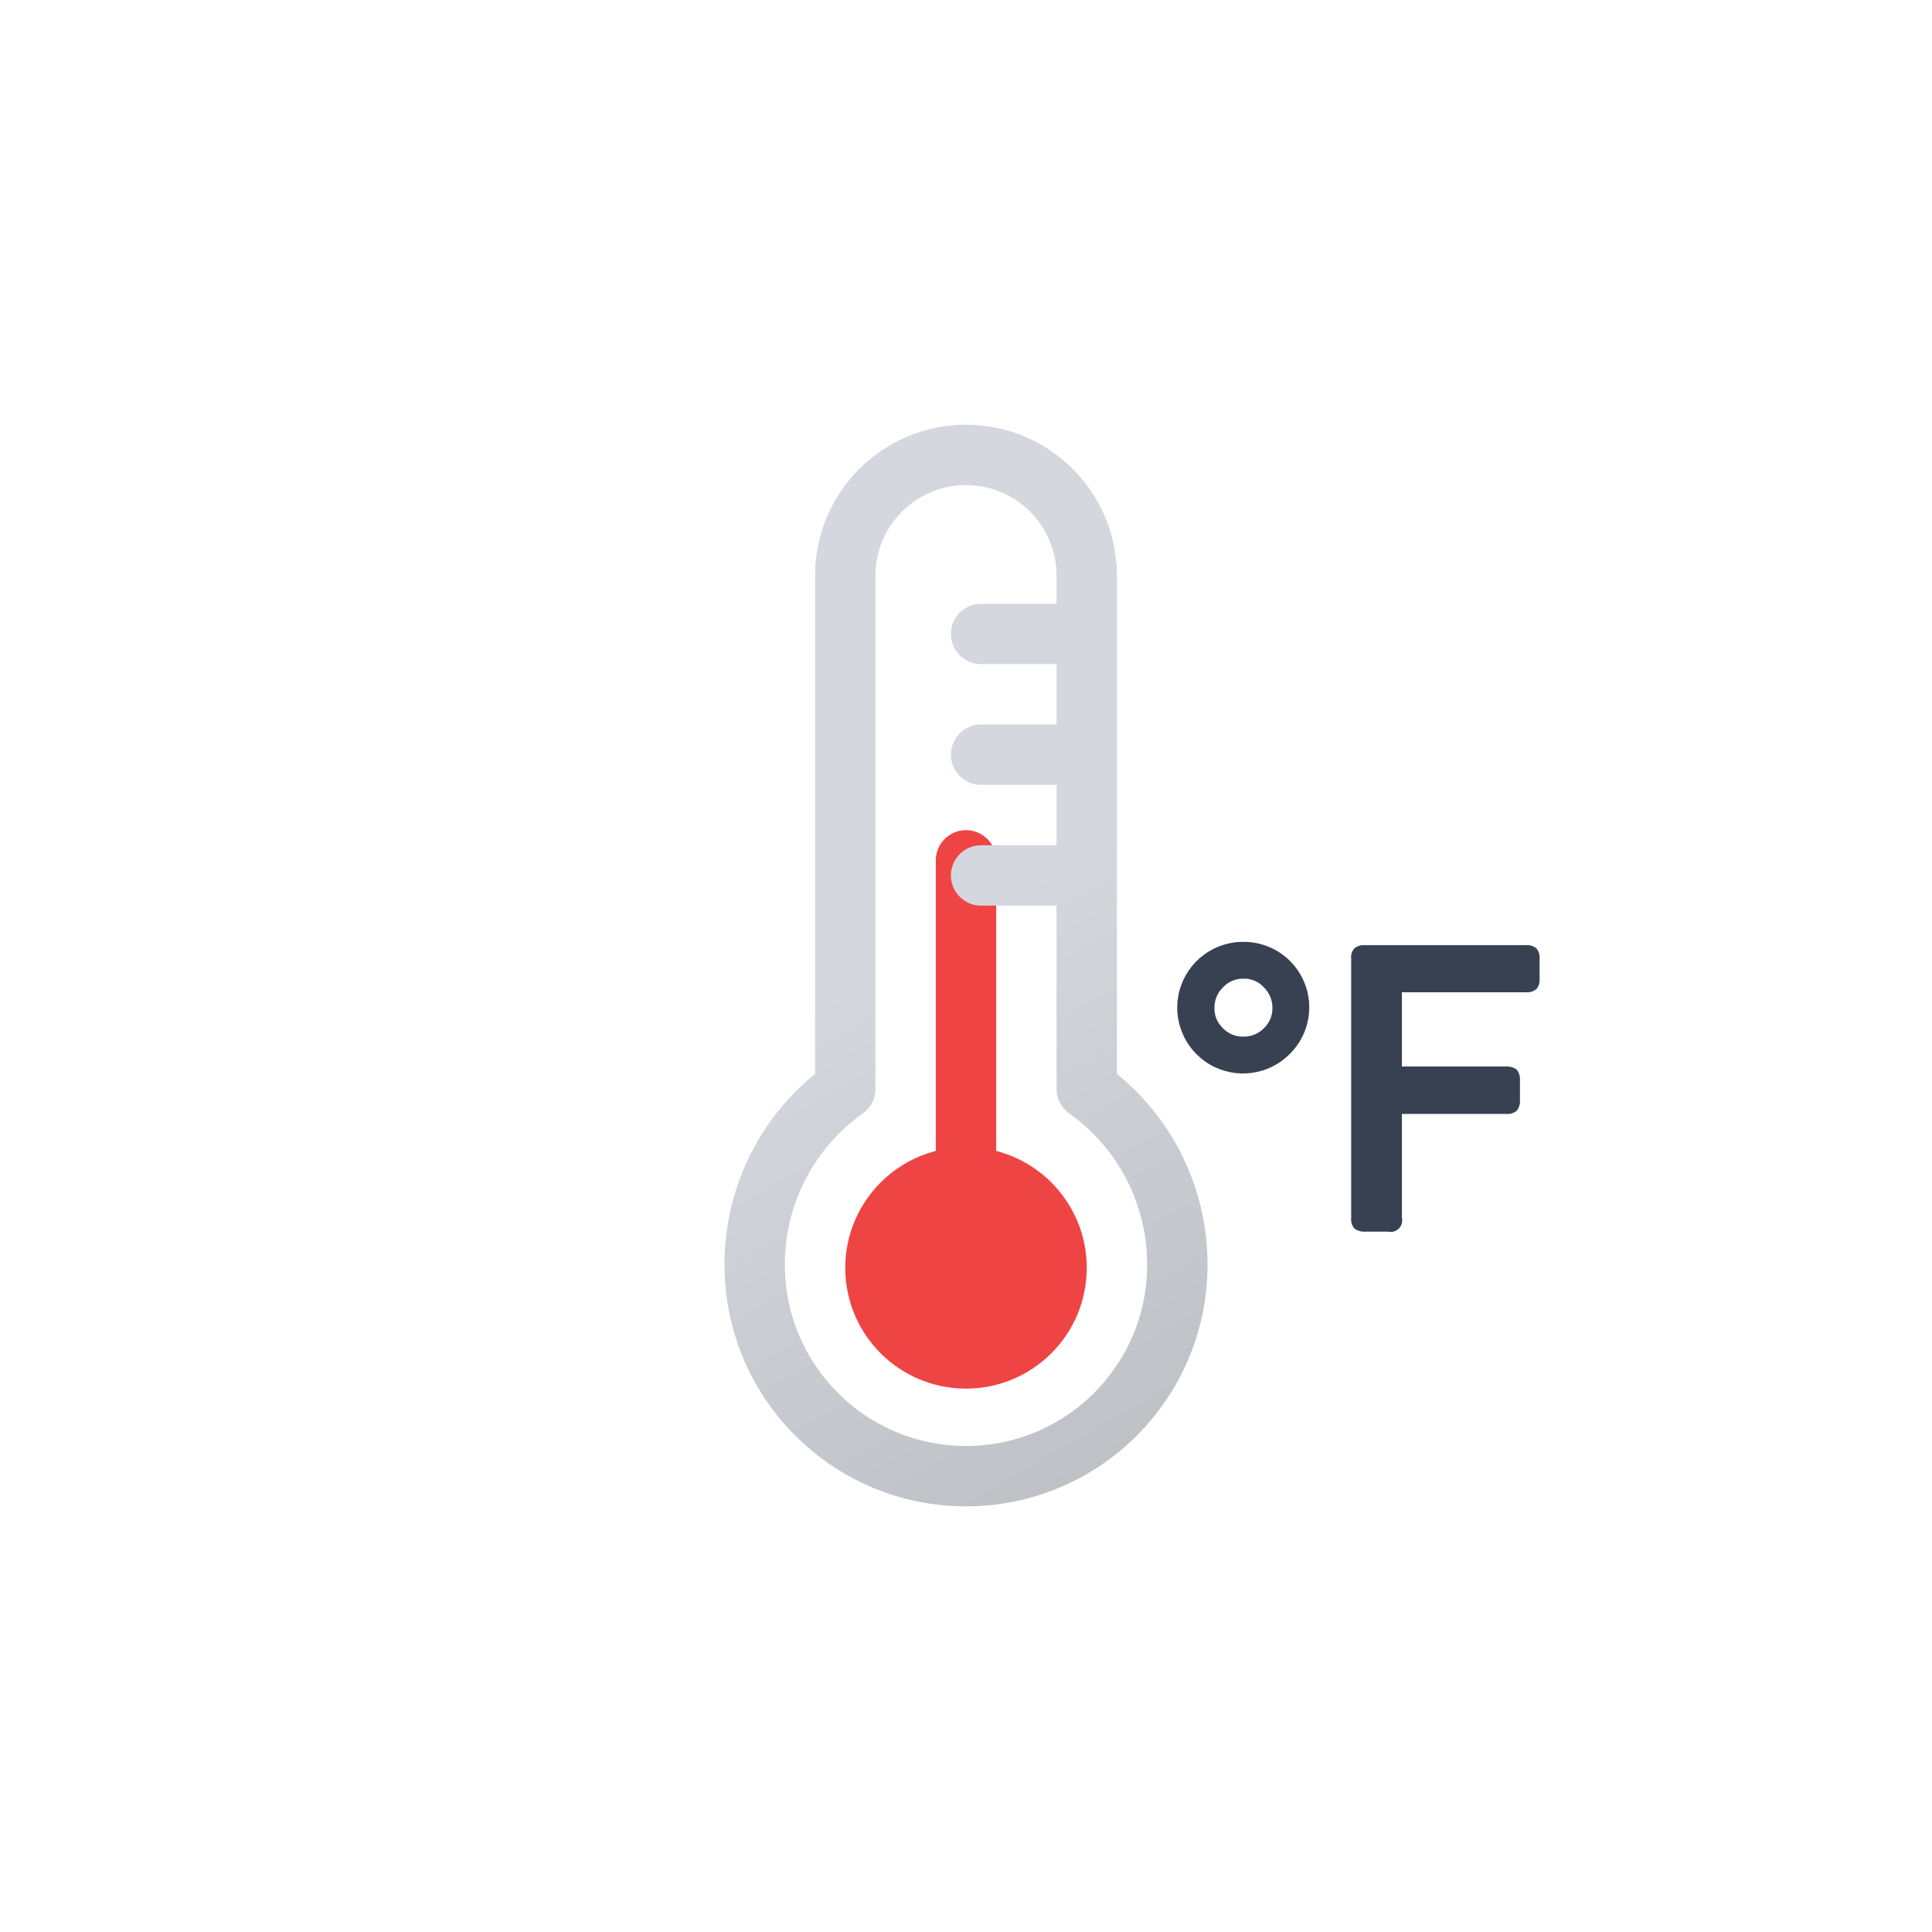
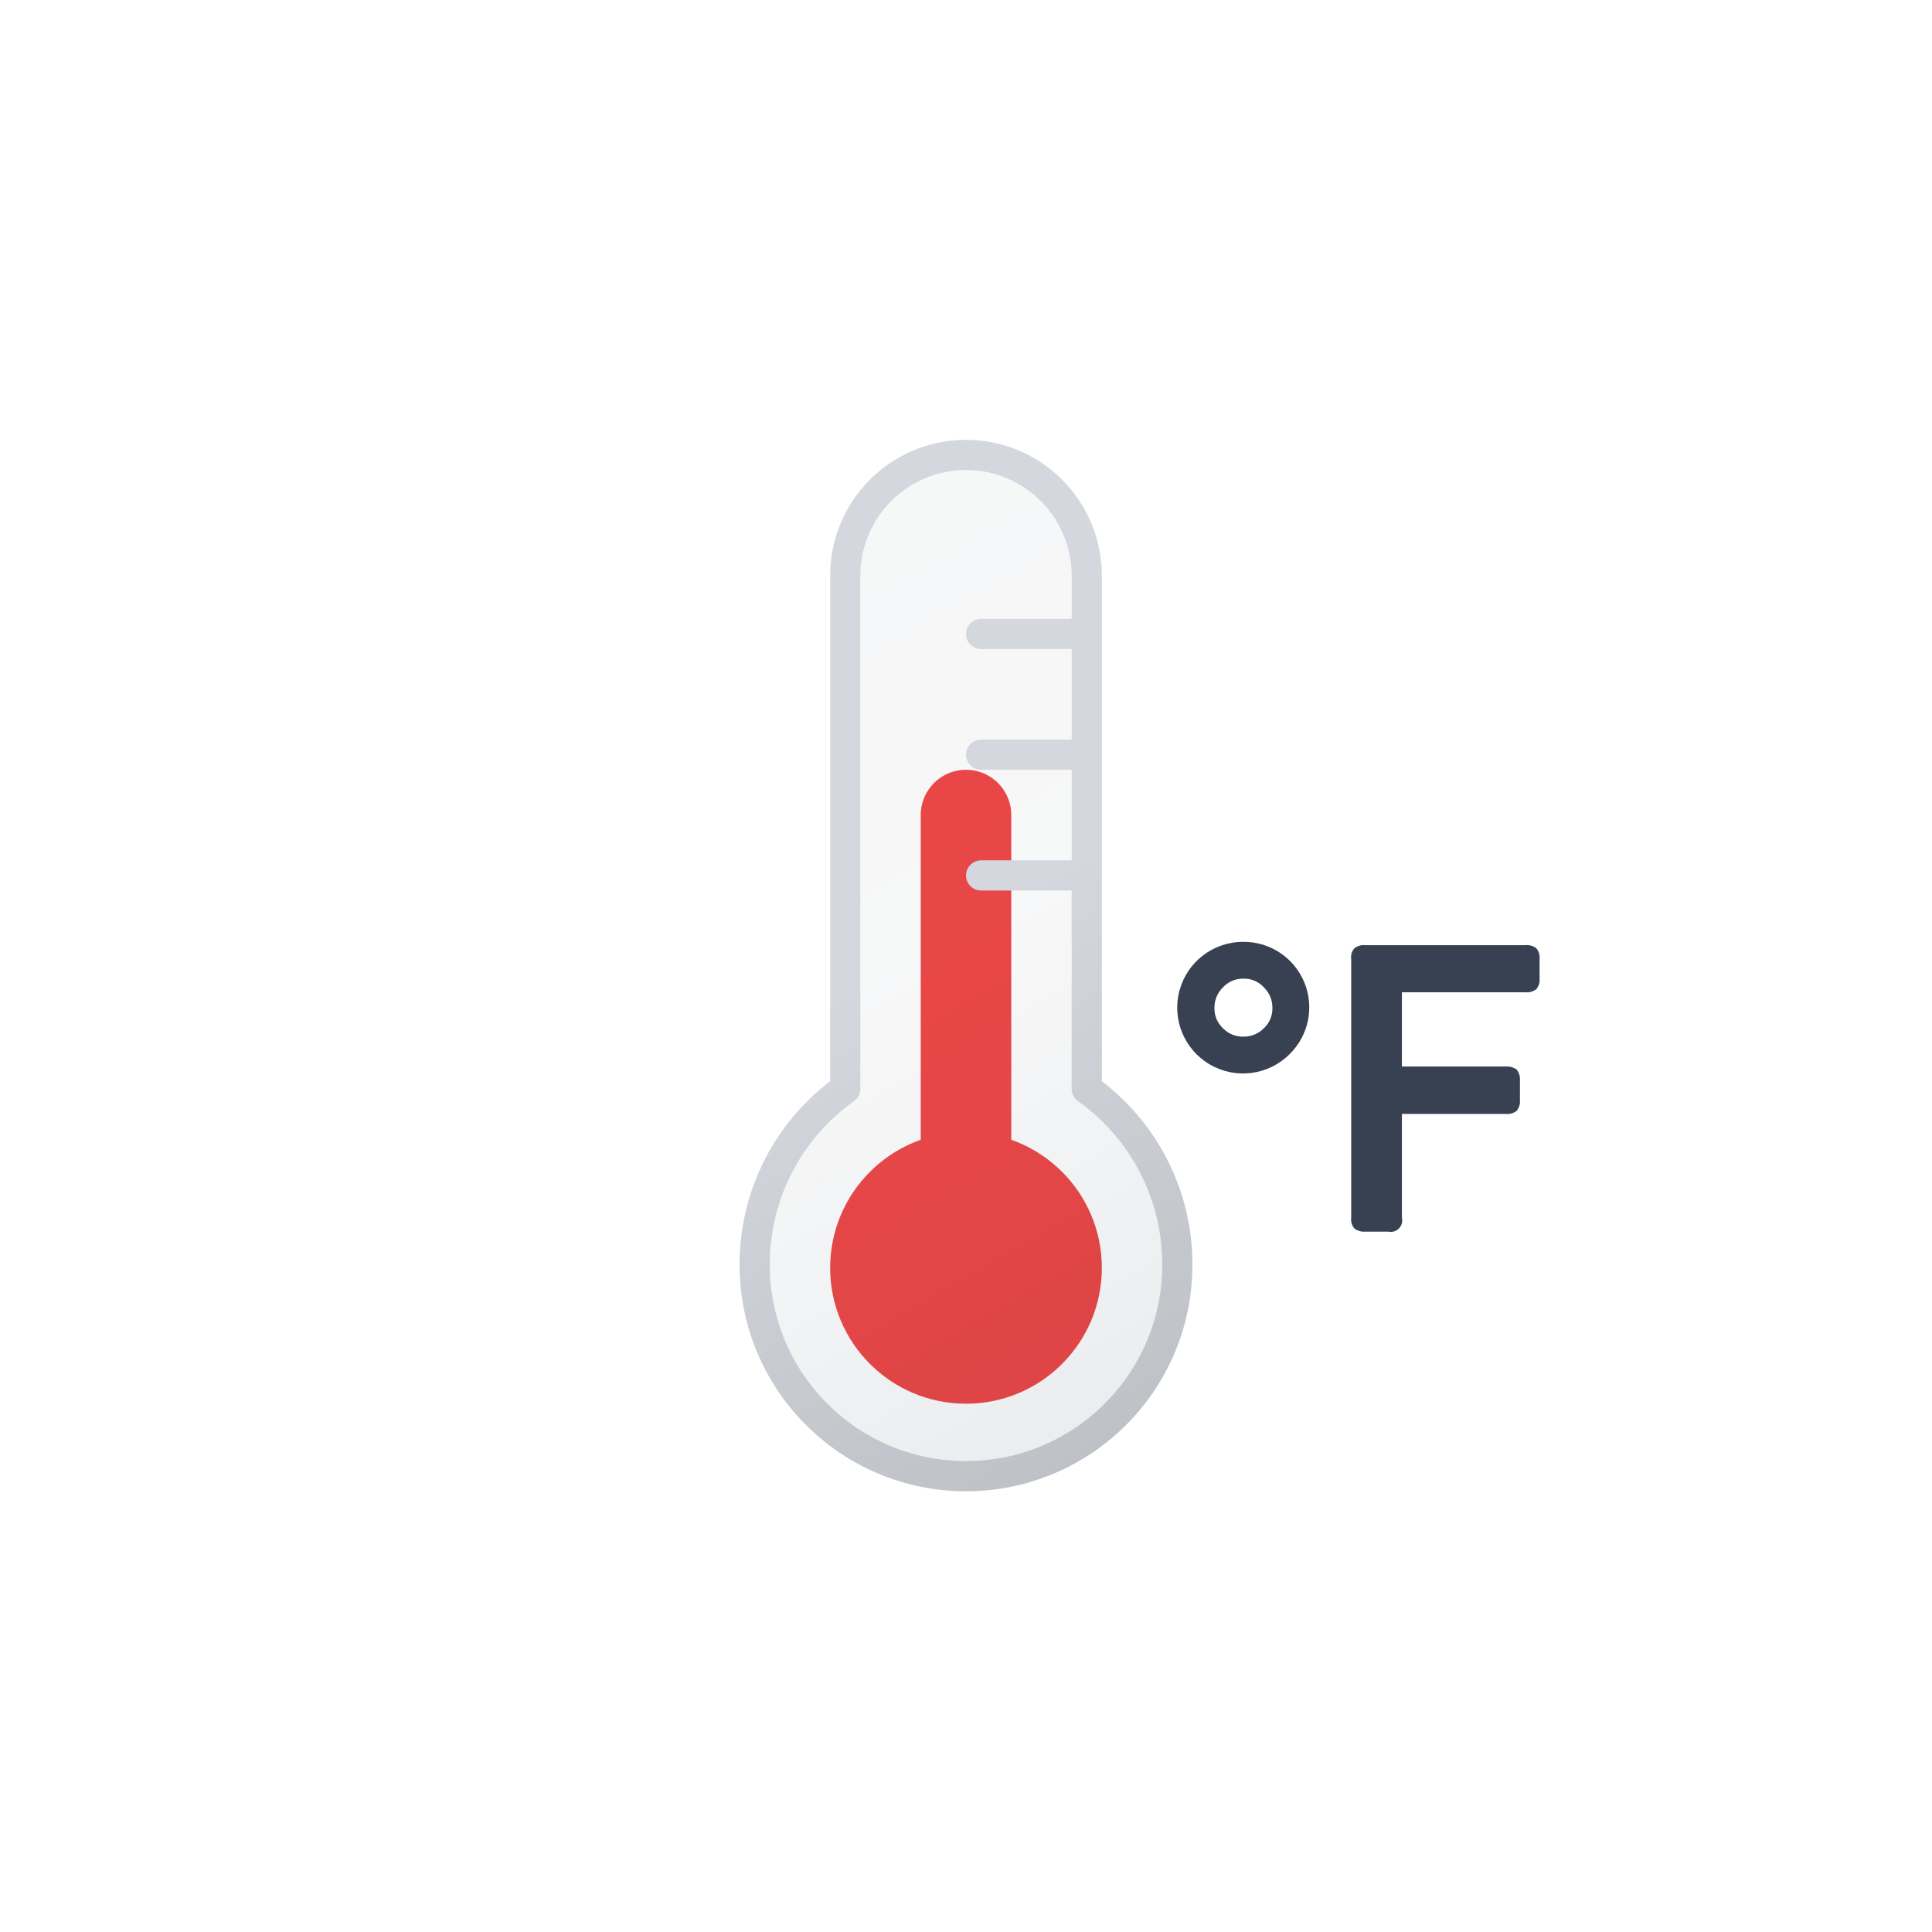
<svg xmlns="http://www.w3.org/2000/svg" viewBox="0 0 64 64">
  <defs>
-     <linearGradient id="a" x1="23.23" y1="18.3" x2="39.68" y2="46.79" gradientUnits="userSpaceOnUse">
+     <linearGradient id="a" x1="23.73" y1="19.16" x2="39.18" y2="45.93" gradientUnits="userSpaceOnUse">
+       <stop offset="0" stop-color="#515a69" stop-opacity="0.05" />
+       <stop offset="0.45" stop-color="#6b7280" stop-opacity="0.05" />
+       <stop offset="1" stop-color="#384354" stop-opacity="0.1" />
+     </linearGradient>
+     <linearGradient id="b" x1="23.48" y1="18.73" x2="39.43" y2="46.36" gradientUnits="userSpaceOnUse">
      <stop offset="0" stop-color="#d4d7dd" />
      <stop offset="0.45" stop-color="#d4d7dd" />
      <stop offset="1" stop-color="#bec1c6" />
    </linearGradient>
  </defs>
-   <circle cx="32" cy="42" r="4" fill="#ef4444" />
-   <path d="M32,28.5v13" fill="none" stroke="#ef4444" stroke-linecap="round" stroke-miterlimit="10" stroke-width="2">
+   <circle cx="32" cy="42" r="4.5" fill="#ef4444" />
+   <path d="M32,27V42" fill="none" stroke="#ef4444" stroke-linecap="round" stroke-miterlimit="10" stroke-width="3">
    <animateTransform attributeName="transform" type="translate" values="0 0; 0 1; 0 0" dur="1s" repeatCount="indefinite" />
  </path>
+   <path d="M39,41.9a7,7,0,1,1-14,0,7.12,7.12,0,0,1,3-5.83v-17a4,4,0,1,1,8,0v17A7.12,7.12,0,0,1,39,41.9ZM32.5,25H36m-3.5-4H36m-3.5,8H36" stroke-linecap="round" stroke-linejoin="round" fill="url(#a)" stroke="url(#b)" />
  <path d="M42.72,34.92a2.18,2.18,0,1,1-1.53-3.72,2.17,2.17,0,0,1,1.53,3.72Zm-2.21-.86a.91.91,0,0,0,.68.28.93.93,0,0,0,.68-.28.89.89,0,0,0,.28-.67.93.93,0,0,0-.28-.68.87.87,0,0,0-.68-.29.89.89,0,0,0-.68.29.93.93,0,0,0-.28.68A.89.89,0,0,0,40.51,34.06Z" fill="#374151" />
  <path d="M50.89,31.41a.47.47,0,0,1,.11.35v.66a.46.46,0,0,1-.11.35.5.5,0,0,1-.36.1H46.44v2.46h3.44a.55.55,0,0,1,.36.1.5.5,0,0,1,.11.36v.65a.5.5,0,0,1-.11.36.51.51,0,0,1-.36.1H46.44v3.44a.38.38,0,0,1-.45.46h-.76a.55.55,0,0,1-.36-.1.46.46,0,0,1-.11-.36V31.76a.43.43,0,0,1,.11-.35.5.5,0,0,1,.36-.1h5.3A.5.5,0,0,1,50.89,31.41Z" fill="#374151" />
-   <path d="M39,41.9a7,7,0,1,1-14,0,7.12,7.12,0,0,1,3-5.83v-17a4,4,0,1,1,8,0v17A7.12,7.12,0,0,1,39,41.9ZM32.5,25h3m-3-4h3m-3,8h3" fill="none" stroke-linecap="round" stroke-linejoin="round" stroke-width="2" stroke="url(#a)" />
</svg>
